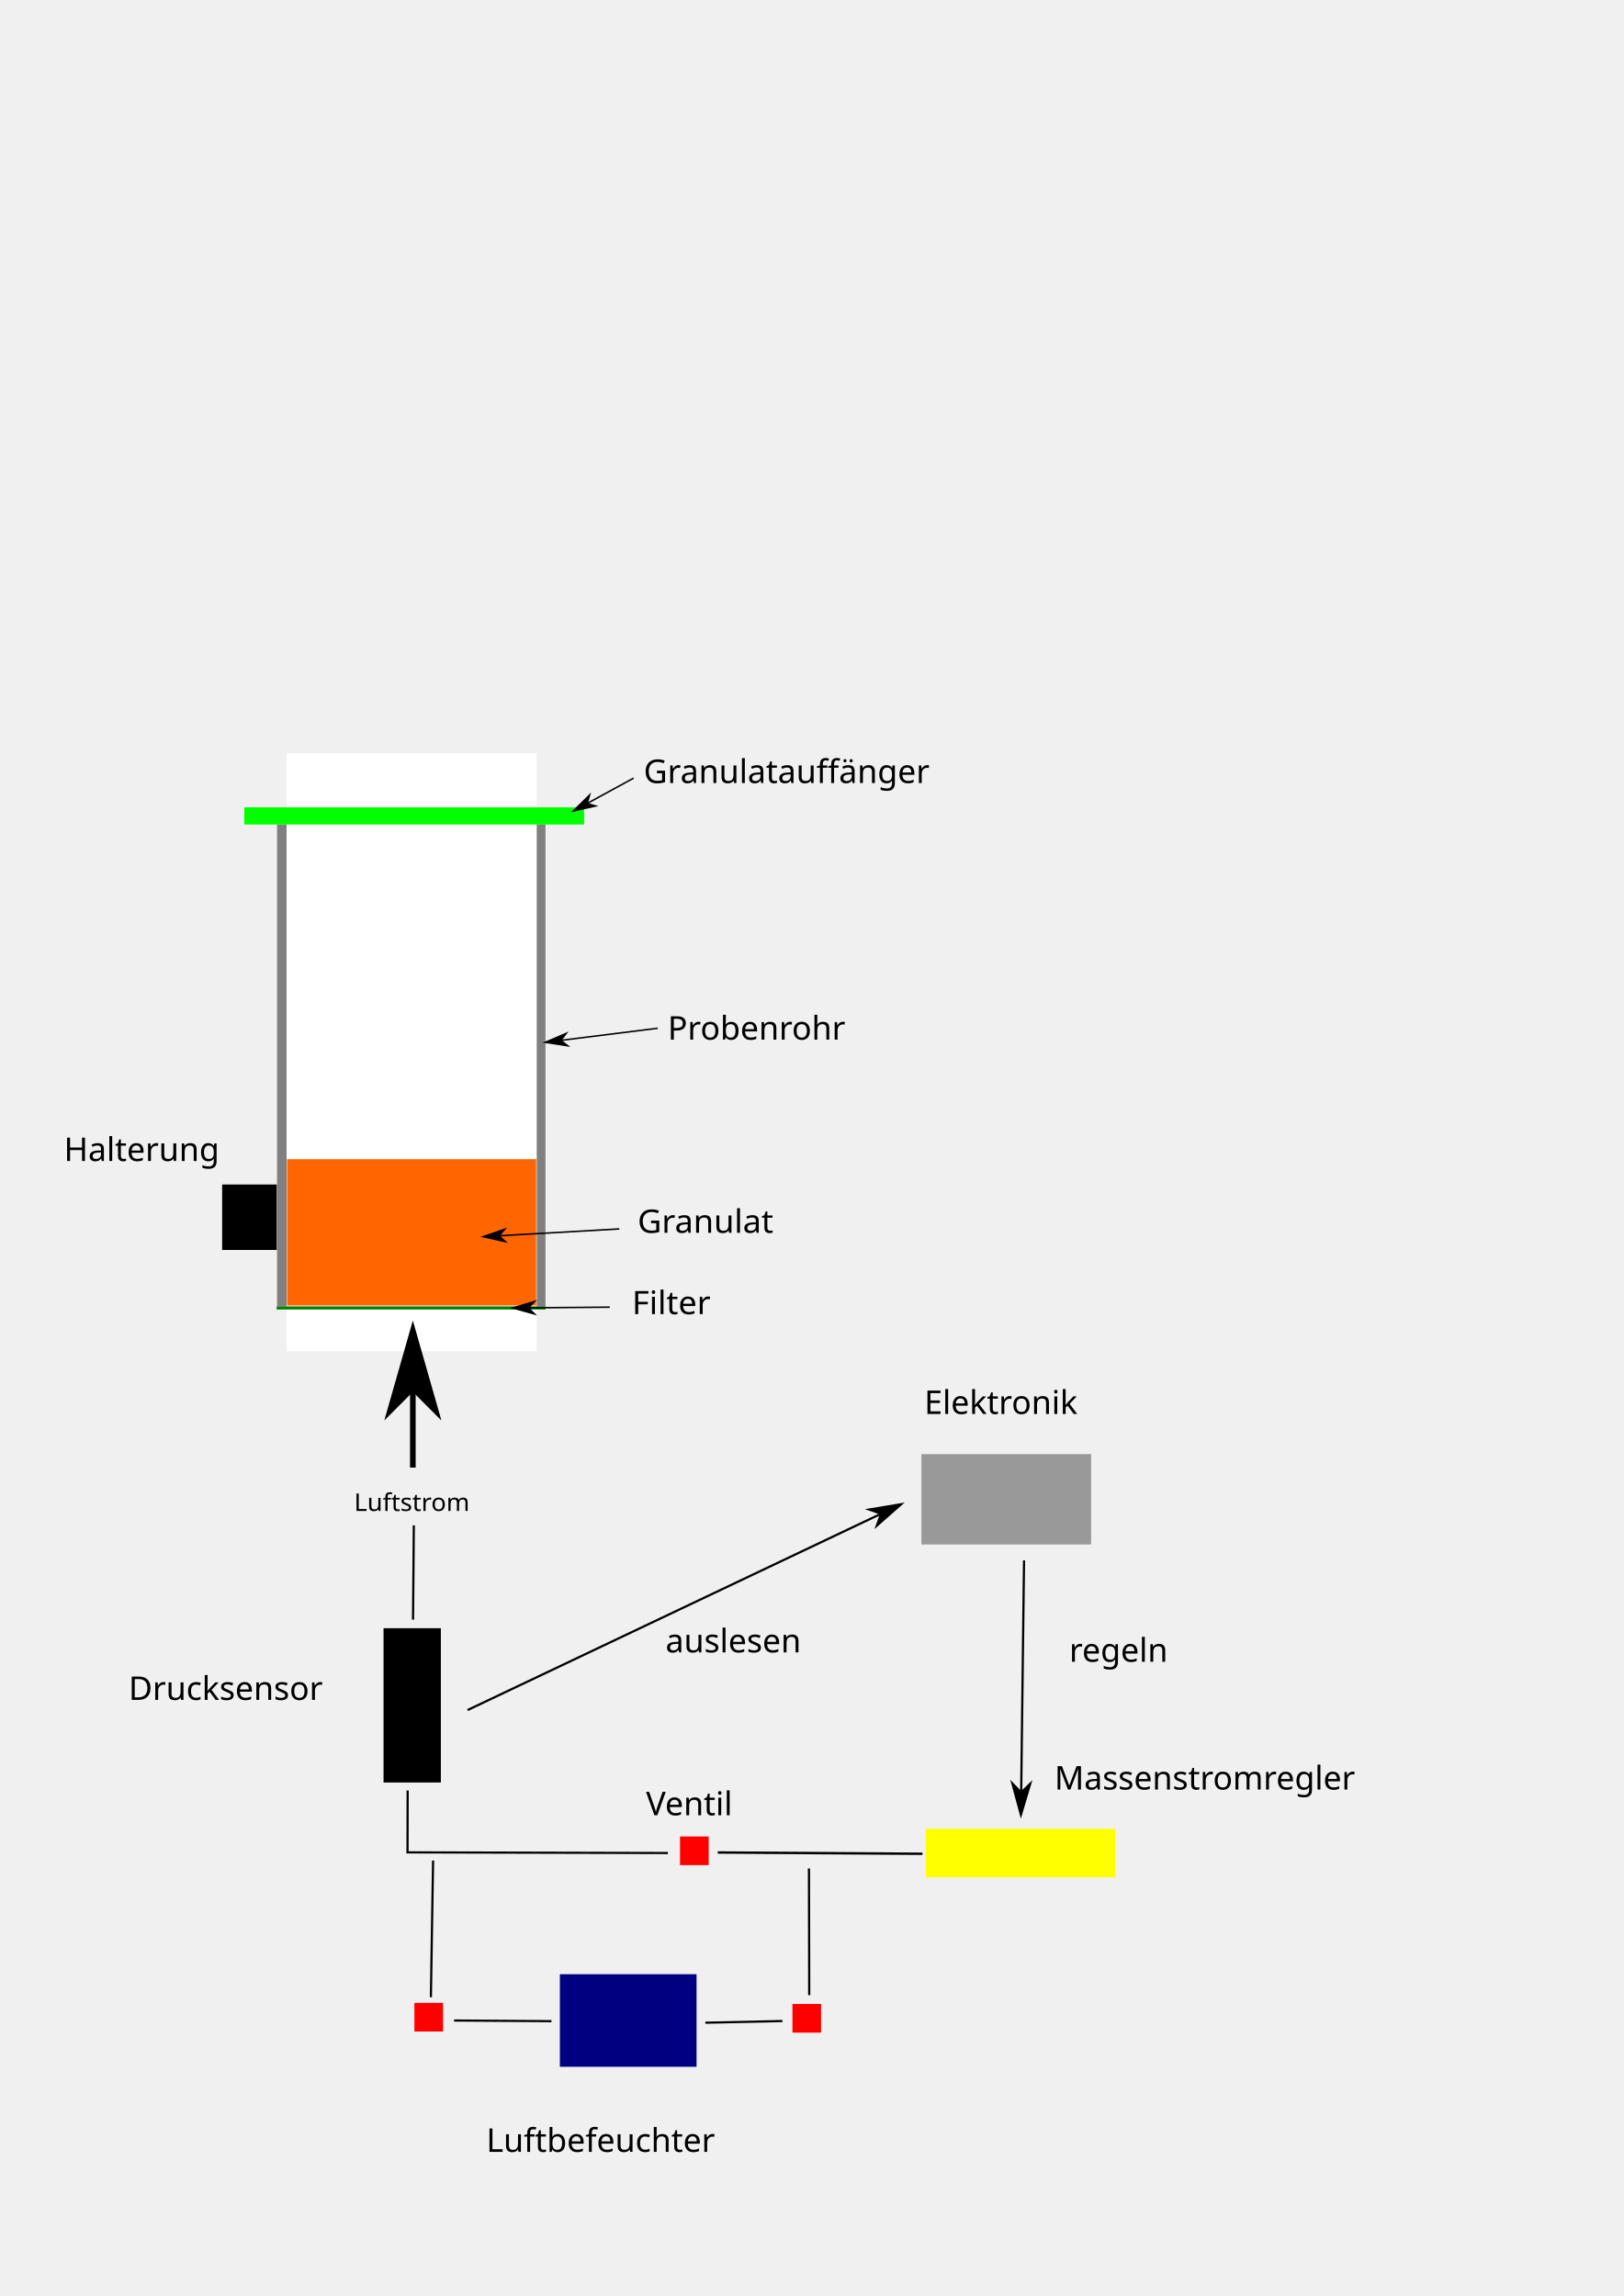
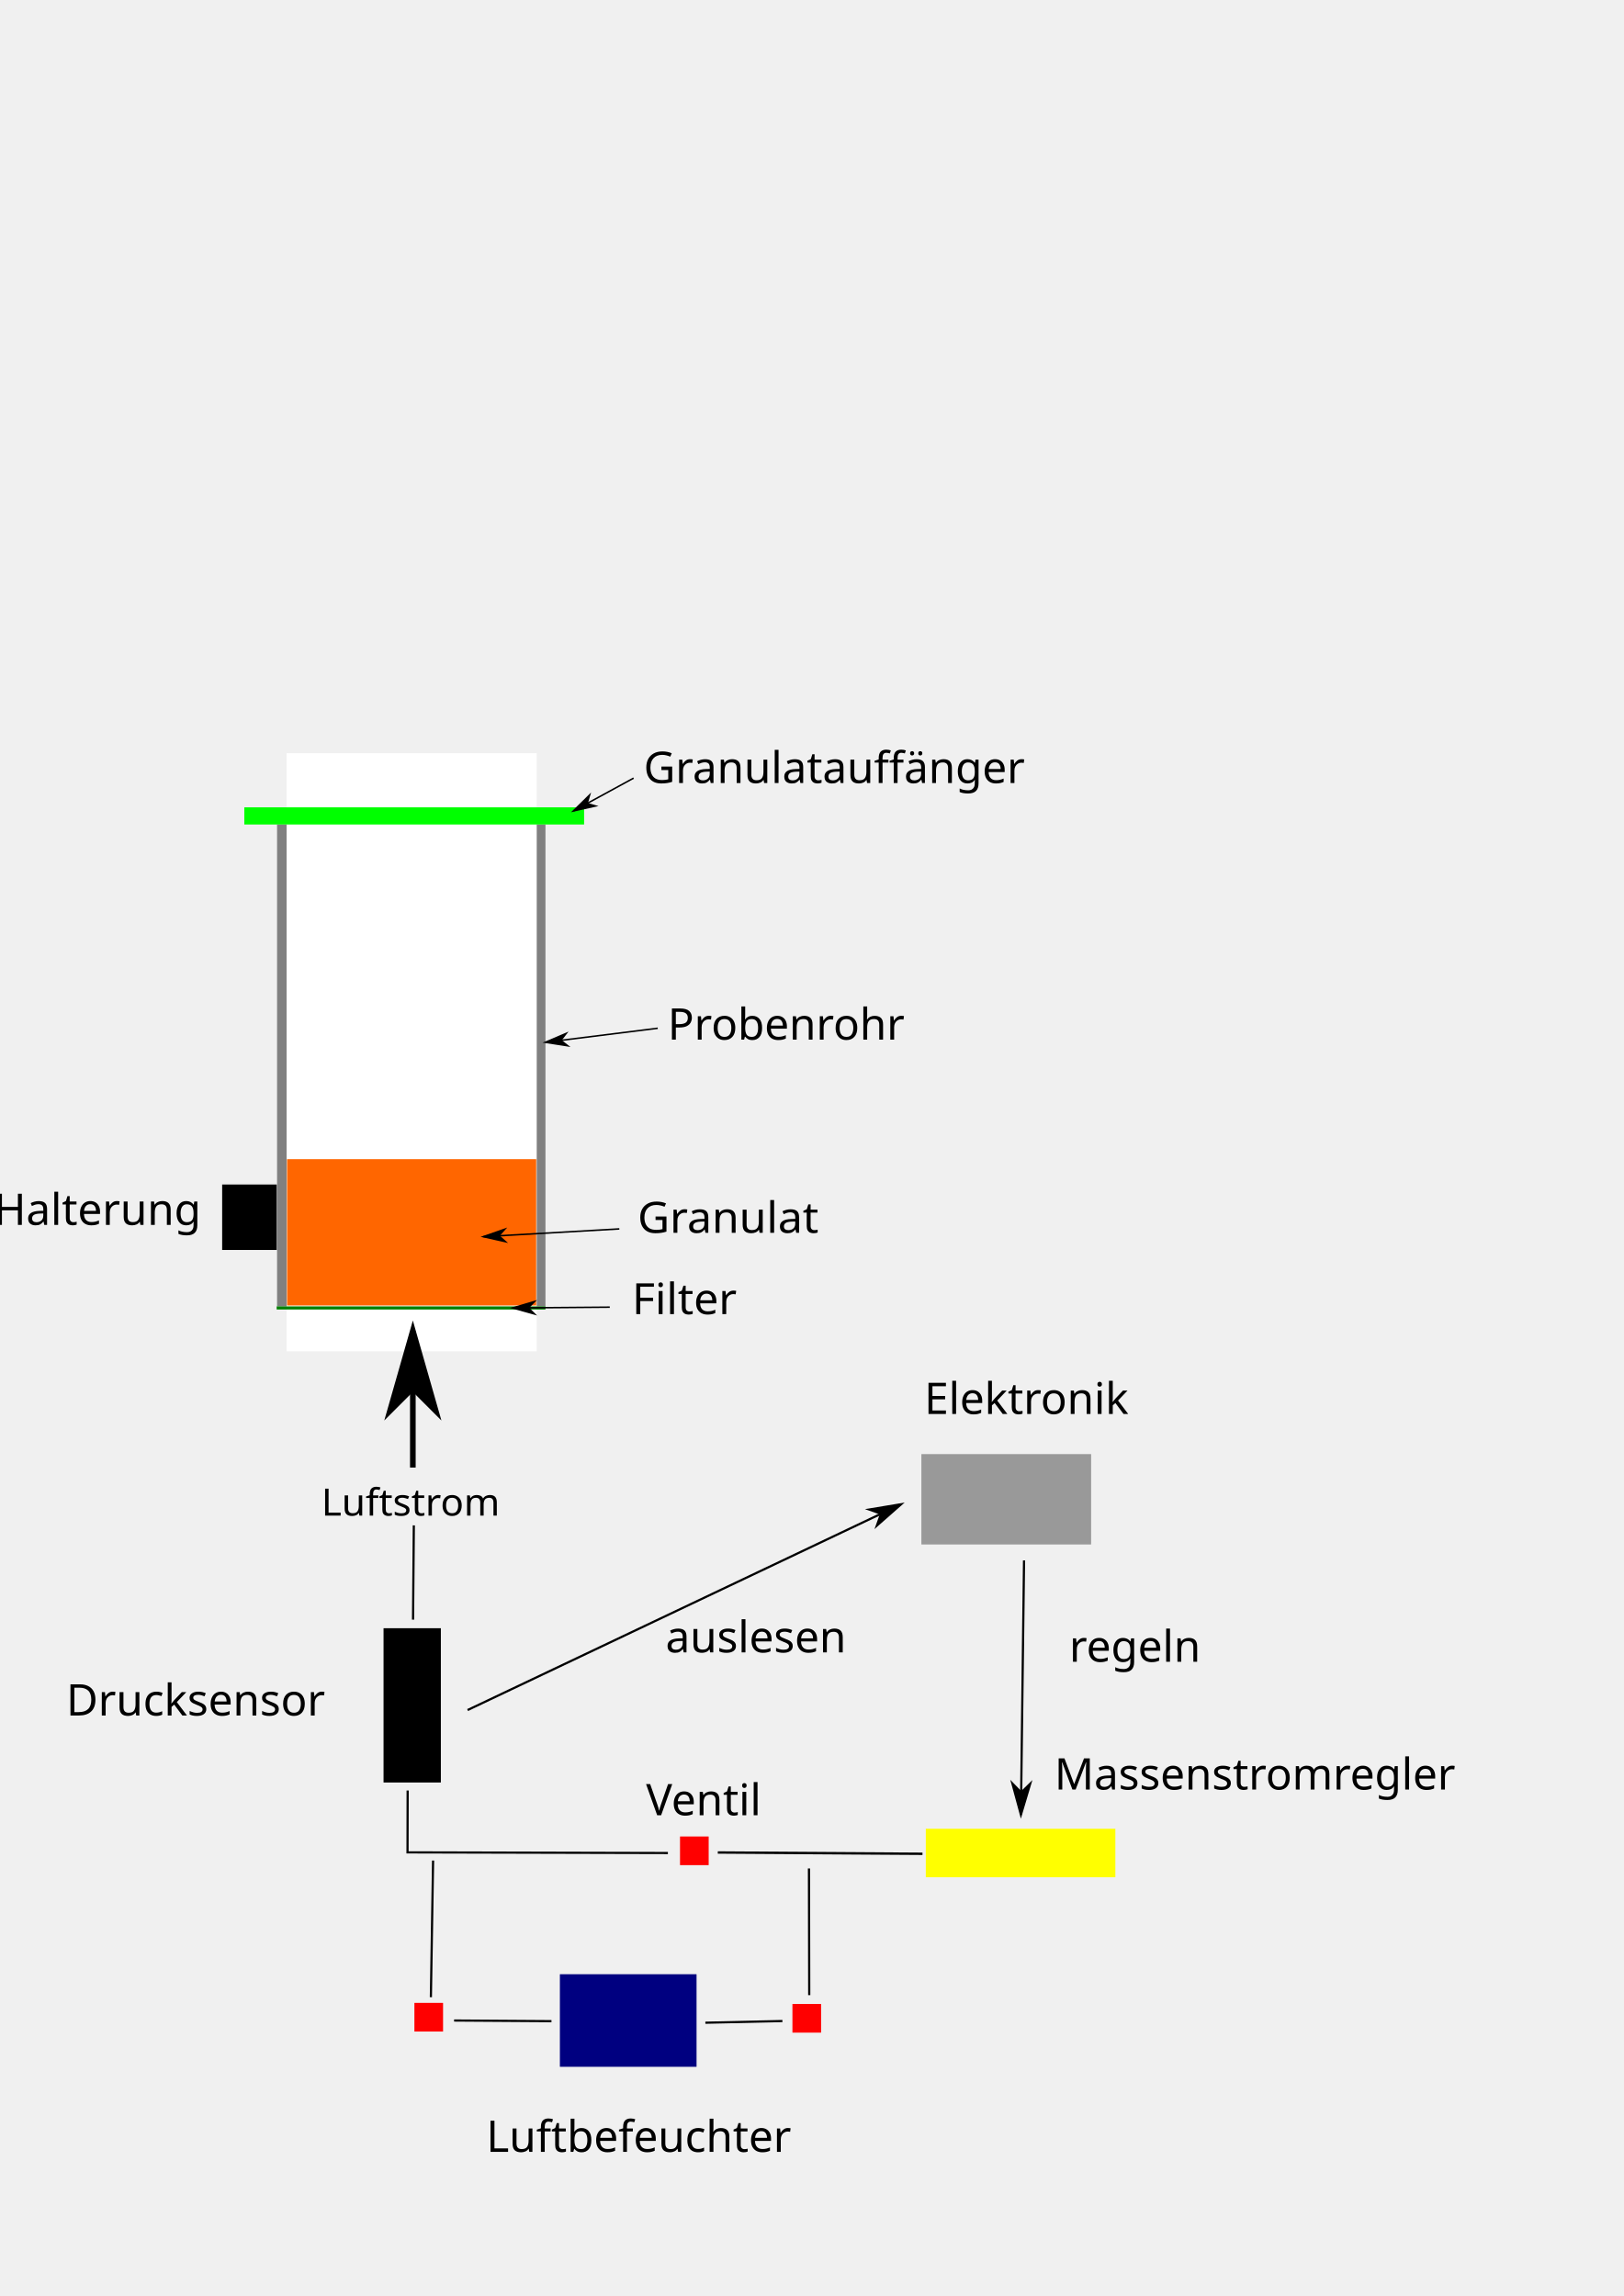
<svg xmlns="http://www.w3.org/2000/svg" width="210mm" height="297mm" viewBox="0 0 744.094 1052.362" id="svg2" version="1.1">
  <defs id="defs4">
    <marker orient="auto" refY="0.0" refX="0.0" id="marker4585" style="overflow:visible;">
      <path id="path4587" d="M 0.0,0.0 L 5.0,-5.0 L -12.5,0.0 L 5.0,5.0 L 0.0,0.0 z " style="fill-rule:evenodd;stroke:#000000;stroke-width:1pt;stroke-opacity:1;fill:#000000;fill-opacity:1" transform="scale(0.8) rotate(180) translate(12.5,0)" />
    </marker>
    <marker style="overflow:visible;" id="marker4525" refX="0.0" refY="0.0" orient="auto">
      <path transform="scale(0.8) rotate(180) translate(12.5,0)" style="fill-rule:evenodd;stroke:#000000;stroke-width:1pt;stroke-opacity:1;fill:#000000;fill-opacity:1" d="M 0.0,0.0 L 5.0,-5.0 L -12.5,0.0 L 5.0,5.0 L 0.0,0.0 z " id="path4527" />
    </marker>
    <marker orient="auto" refY="0.0" refX="0.0" id="marker4309" style="overflow:visible;">
      <path id="path4311" d="M 0.0,0.0 L 5.0,-5.0 L -12.5,0.0 L 5.0,5.0 L 0.0,0.0 z " style="fill-rule:evenodd;stroke:#000000;stroke-width:1pt;stroke-opacity:1;fill:#000000;fill-opacity:1" transform="scale(0.8) rotate(180) translate(12.5,0)" />
    </marker>
    <marker style="overflow:visible;" id="marker4261" refX="0.0" refY="0.0" orient="auto">
      <path transform="scale(0.8) rotate(180) translate(12.5,0)" style="fill-rule:evenodd;stroke:#000000;stroke-width:1pt;stroke-opacity:1;fill:#000000;fill-opacity:1" d="M 0.0,0.0 L 5.0,-5.0 L -12.5,0.0 L 5.0,5.0 L 0.0,0.0 z " id="path4263" />
    </marker>
    <marker orient="auto" refY="0.0" refX="0.0" id="marker4980" style="overflow:visible;">
      <path id="path4982" d="M 0.0,0.0 L 5.0,-5.0 L -12.5,0.0 L 5.0,5.0 L 0.0,0.0 z " style="fill-rule:evenodd;stroke:#000000;stroke-width:1pt;stroke-opacity:1;fill:#000000;fill-opacity:1" transform="scale(0.8) rotate(180) translate(12.5,0)" />
    </marker>
    <marker style="overflow:visible;" id="marker4944" refX="0.0" refY="0.0" orient="auto">
      <path transform="scale(0.8) rotate(180) translate(12.5,0)" style="fill-rule:evenodd;stroke:#000000;stroke-width:1pt;stroke-opacity:1;fill:#000000;fill-opacity:1" d="M 0.0,0.0 L 5.0,-5.0 L -12.5,0.0 L 5.0,5.0 L 0.0,0.0 z " id="path4946" />
    </marker>
    <marker orient="auto" refY="0.0" refX="0.0" id="Arrow1Lend" style="overflow:visible;">
      <path id="path4155" d="M 0.0,0.0 L 5.0,-5.0 L -12.5,0.0 L 5.0,5.0 L 0.0,0.0 z " style="fill-rule:evenodd;stroke:#000000;stroke-width:1pt;stroke-opacity:1;fill:#000000;fill-opacity:1" transform="scale(0.8) rotate(180) translate(12.5,0)" />
    </marker>
  </defs>
  <g id="layer1">
    <rect style="fill:#808080;stroke:none" id="rect3336" width="122.999" height="220.889" x="126.968" y="377.891" />
    <rect style="fill:#ffffff;stroke:none" id="rect3340" width="114.629" height="274.158" x="131.334" y="345.219" />
    <rect style="fill:#008000;stroke:none" id="rect3342" width="123.181" height="1.421" x="126.786" y="598.78" />
    <rect style="fill:#ff6600;stroke:none" id="rect3344" width="114.181" height="67.058" x="131.548" y="531.306" />
    <path style="fill:none;fill-rule:evenodd;stroke:#000000;stroke-width:2.579;stroke-linecap:butt;stroke-linejoin:miter;stroke-miterlimit:4;stroke-dasharray:none;stroke-opacity:1;marker-end:url(#Arrow1Lend)" d="m 189.195,672.646 0,-62.395" id="path3346" />
-     <text xml:space="preserve" style="font-style:normal;font-weight:normal;font-size:10.066px;line-height:125%;font-family:sans-serif;letter-spacing:0px;word-spacing:0px;fill:#000000;fill-opacity:1;stroke:none;stroke-width:1px;stroke-linecap:butt;stroke-linejoin:miter;stroke-opacity:1" x="160.298" y="701.038" id="text4932" transform="scale(1.01228,0.9878687)">
-       <tspan id="tspan4934" x="160.298" y="701.038" style="font-size:11.324px">Luftstrom</tspan>
+     <text xml:space="preserve" style="font-style:normal;font-weight:normal;font-size:10.066px;line-height:125%;font-family:sans-serif;letter-spacing:0px;word-spacing:0px;fill:#000000;fill-opacity:1;stroke:none;stroke-width:1px;stroke-linecap:butt;stroke-linejoin:miter;stroke-opacity:1" x="145.48" y="703.207" id="text4932" transform="scale(1.01228,0.9878687)">
+       <tspan id="tspan4934" x="145.48" y="703.207" style="font-size:17.5px">Luftstrom</tspan>
    </text>
    <path style="fill:none;fill-rule:evenodd;stroke:#000000;stroke-width:0.7;stroke-linecap:butt;stroke-linejoin:miter;stroke-opacity:1;marker-end:url(#marker4944);stroke-miterlimit:4;stroke-dasharray:none" d="m 283.81,563.267 -62.227,3.551" id="path4936" />
    <path style="fill:none;fill-rule:evenodd;stroke:#000000;stroke-width:0.7;stroke-linecap:butt;stroke-linejoin:miter;stroke-opacity:1;marker-end:url(#marker4980);stroke-miterlimit:4;stroke-dasharray:none" d="m 279.443,599.135 -44.396,0.355" id="path4972" />
    <text xml:space="preserve" style="font-style:normal;font-weight:normal;font-size:10.066px;line-height:125%;font-family:sans-serif;letter-spacing:0px;word-spacing:0px;fill:#000000;fill-opacity:1;stroke:none;stroke-width:1px;stroke-linecap:butt;stroke-linejoin:miter;stroke-opacity:1" x="288.635" y="571.982" id="text5014" transform="scale(1.01228,0.9878687)">
-       <tspan id="tspan5016" x="288.635" y="571.982" style="font-size:15px">Granulat</tspan>
+       <tspan id="tspan5016" x="288.635" y="571.982" style="font-size:20px">Granulat</tspan>
    </text>
    <text xml:space="preserve" style="font-style:normal;font-weight:normal;font-size:10.066px;line-height:125%;font-family:sans-serif;letter-spacing:0px;word-spacing:0px;fill:#000000;fill-opacity:1;stroke:none;stroke-width:1px;stroke-linecap:butt;stroke-linejoin:miter;stroke-opacity:1" x="286.118" y="609.728" id="text5018" transform="scale(1.01228,0.9878687)">
-       <tspan id="tspan5020" x="286.118" y="609.728" style="font-size:15px">Filter</tspan>
+       <tspan id="tspan5020" x="286.118" y="609.728" style="font-size:20px">Filter</tspan>
    </text>
    <rect style="fill:#00ff00;stroke:none;stroke-width:5.9;stroke-miterlimit:4;stroke-dasharray:none" id="rect4170" width="155.714" height="7.857" x="111.964" y="370.041" />
    <text xml:space="preserve" style="font-style:normal;font-weight:normal;font-size:20px;line-height:125%;font-family:sans-serif;letter-spacing:0px;word-spacing:0px;fill:#000000;fill-opacity:1;stroke:none;stroke-width:1px;stroke-linecap:butt;stroke-linejoin:miter;stroke-opacity:1" x="305.985" y="476.514" id="text4172">
-       <tspan id="tspan4174" x="305.985" y="476.514" style="font-size:15px">Probenrohr</tspan>
+       <tspan id="tspan4174" x="305.985" y="476.514" style="font-size:20px">Probenrohr</tspan>
    </text>
    <text xml:space="preserve" style="font-style:normal;font-weight:normal;font-size:15px;line-height:125%;font-family:sans-serif;letter-spacing:0px;word-spacing:0px;fill:#000000;fill-opacity:1;stroke:none;stroke-width:1px;stroke-linecap:butt;stroke-linejoin:miter;stroke-opacity:1" x="294.965" y="358.892" id="text4178">
-       <tspan id="tspan4180" x="294.965" y="358.892">Granulatauffänger</tspan>
+       <tspan id="tspan4180" x="294.965" y="358.892" style="font-size:20px">Granulatauffänger</tspan>
    </text>
    <rect style="fill:#000000;stroke:none;stroke-width:5.9;stroke-miterlimit:4;stroke-dasharray:none" id="rect4182" width="26.264" height="70.711" x="175.767" y="746.286" />
    <rect style="fill:#ffff00;stroke:none;stroke-width:5.9;stroke-miterlimit:4;stroke-dasharray:none" id="rect4184" width="86.873" height="22.223" x="424.264" y="838.21" />
    <rect style="fill:#999999;stroke:none;stroke-width:5.9;stroke-miterlimit:4;stroke-dasharray:none" id="rect4186" width="77.782" height="41.416" x="422.244" y="666.484" />
    <rect style="fill:#000080;stroke:none;stroke-width:5.9;stroke-miterlimit:4;stroke-dasharray:none" id="rect4188" width="62.629" height="42.426" x="256.579" y="904.88" />
    <rect style="fill:#ff0000;stroke:none;stroke-width:5.9;stroke-miterlimit:4;stroke-dasharray:none" id="rect4190" width="13.132" height="13.132" x="189.909" y="918.012" />
    <rect style="fill:#ff0000;stroke:none;stroke-width:5.9;stroke-miterlimit:4;stroke-dasharray:none" id="rect4190-8" width="13.132" height="13.132" x="363.15" y="918.517" />
    <rect style="fill:#ff0000;stroke:none;stroke-width:5.9;stroke-miterlimit:4;stroke-dasharray:none" id="rect4190-4" width="13.132" height="13.132" x="311.632" y="841.745" />
    <path style="fill:none;fill-rule:evenodd;stroke:#000000;stroke-width:1.092px;stroke-linecap:butt;stroke-linejoin:miter;stroke-opacity:1" d="m 422.741,849.676 -93.795,-0.597" id="path4213" />
    <path style="fill:none;fill-rule:evenodd;stroke:#000000;stroke-width:1px;stroke-linecap:butt;stroke-linejoin:miter;stroke-opacity:1" d="m 306.076,849.322 -119.321,-0.296 0.061,-28.346" id="path4215" />
    <path style="fill:none;fill-rule:evenodd;stroke:#000000;stroke-width:1px;stroke-linecap:butt;stroke-linejoin:miter;stroke-opacity:1" d="m 370.726,856.393 0.123,58.058" id="path4217" />
    <path style="fill:none;fill-rule:evenodd;stroke:#000000;stroke-width:1px;stroke-linecap:butt;stroke-linejoin:miter;stroke-opacity:1" d="m 358.553,926.328 -35.305,0.776" id="path4219" />
    <path style="fill:none;fill-rule:evenodd;stroke:#000000;stroke-width:1px;stroke-linecap:butt;stroke-linejoin:miter;stroke-opacity:1" d="m 252.722,926.389 -44.631,-0.296" id="path4221" />
    <path style="fill:none;fill-rule:evenodd;stroke:#000000;stroke-width:1px;stroke-linecap:butt;stroke-linejoin:miter;stroke-opacity:1" d="m 197.459,915.4 1.01,-62.629" id="path4223" />
    <text xml:space="preserve" style="font-style:normal;font-weight:normal;font-size:15px;line-height:125%;font-family:sans-serif;letter-spacing:0px;word-spacing:0px;fill:#000000;fill-opacity:1;stroke:none;stroke-width:1px;stroke-linecap:butt;stroke-linejoin:miter;stroke-opacity:1" x="296.071" y="832.005" id="text4225">
-       <tspan id="tspan4227" x="296.071" y="832.005">Ventil</tspan>
+       <tspan id="tspan4227" x="296.071" y="832.005" style="font-size:20px">Ventil</tspan>
    </text>
    <text xml:space="preserve" style="font-style:normal;font-weight:normal;font-size:15px;line-height:125%;font-family:sans-serif;letter-spacing:0px;word-spacing:0px;fill:#000000;fill-opacity:1;stroke:none;stroke-width:1px;stroke-linecap:butt;stroke-linejoin:miter;stroke-opacity:1" x="222.857" y="986.291" id="text4229">
-       <tspan id="tspan4231" x="222.857" y="986.291">Luftbefeuchter</tspan>
+       <tspan id="tspan4231" x="222.857" y="986.291" style="font-size:20px">Luftbefeuchter</tspan>
    </text>
    <path style="fill:none;fill-rule:evenodd;stroke:#000000;stroke-width:1px;stroke-linecap:butt;stroke-linejoin:miter;stroke-opacity:1" d="m 189.286,742.362 0.357,-43.214" id="path4233" />
-     <text xml:space="preserve" style="font-style:normal;font-weight:normal;font-size:15px;line-height:125%;font-family:sans-serif;letter-spacing:0px;word-spacing:0px;fill:#000000;fill-opacity:1;stroke:none;stroke-width:1px;stroke-linecap:butt;stroke-linejoin:miter;stroke-opacity:1" x="58.929" y="779.148" id="text4235">
-       <tspan id="tspan4237" x="58.929" y="779.148">Drucksensor</tspan>
+     <text xml:space="preserve" style="font-style:normal;font-weight:normal;font-size:15px;line-height:125%;font-family:sans-serif;letter-spacing:0px;word-spacing:0px;fill:#000000;fill-opacity:1;stroke:none;stroke-width:1px;stroke-linecap:butt;stroke-linejoin:miter;stroke-opacity:1" x="30.357" y="786.291" id="text4235">
+       <tspan id="tspan4237" x="30.357" y="786.291" style="font-size:20px">Drucksensor</tspan>
    </text>
    <text xml:space="preserve" style="font-style:normal;font-weight:normal;font-size:15px;line-height:125%;font-family:sans-serif;letter-spacing:0px;word-spacing:0px;fill:#000000;fill-opacity:1;stroke:none;stroke-width:1px;stroke-linecap:butt;stroke-linejoin:miter;stroke-opacity:1" x="483.214" y="820.219" id="text4239">
-       <tspan id="tspan4241" x="483.214" y="820.219">Massenstromregler</tspan>
+       <tspan id="tspan4241" x="483.214" y="820.219" style="font-size:20px">Massenstromregler</tspan>
    </text>
    <text xml:space="preserve" style="font-style:normal;font-weight:normal;font-size:15px;line-height:125%;font-family:sans-serif;letter-spacing:0px;word-spacing:0px;fill:#000000;fill-opacity:1;stroke:none;stroke-width:1px;stroke-linecap:butt;stroke-linejoin:miter;stroke-opacity:1" x="423.571" y="648.076" id="text4243">
-       <tspan id="tspan4245" x="423.571" y="648.076">Elektronik</tspan>
+       <tspan id="tspan4245" x="423.571" y="648.076" style="font-size:20px">Elektronik</tspan>
    </text>
    <rect style="fill:#000000;stroke:none;stroke-width:5.9;stroke-miterlimit:4;stroke-dasharray:none" id="rect4247" width="25" height="30" x="101.807" y="542.914" />
-     <text xml:space="preserve" style="font-style:normal;font-weight:normal;font-size:15px;line-height:125%;font-family:sans-serif;letter-spacing:0px;word-spacing:0px;fill:#000000;fill-opacity:1;stroke:none;stroke-width:1px;stroke-linecap:butt;stroke-linejoin:miter;stroke-opacity:1" x="29.294" y="532.134" id="text4249">
-       <tspan id="tspan4251" x="29.294" y="532.134">Halterung</tspan>
+     <text xml:space="preserve" style="font-style:normal;font-weight:normal;font-size:15px;line-height:125%;font-family:sans-serif;letter-spacing:0px;word-spacing:0px;fill:#000000;fill-opacity:1;stroke:none;stroke-width:1px;stroke-linecap:butt;stroke-linejoin:miter;stroke-opacity:1" x="-2.848" y="561.419" id="text4249">
+       <tspan id="tspan4251" x="-2.848" y="561.419" style="font-size:20px">Halterung</tspan>
    </text>
    <path style="fill:none;fill-rule:evenodd;stroke:#000000;stroke-width:0.7;stroke-linecap:butt;stroke-linejoin:miter;stroke-opacity:1;marker-end:url(#marker4261);stroke-miterlimit:4;stroke-dasharray:none" d="M 301.429,471.291 250,477.719" id="path4253" />
    <path style="fill:none;fill-rule:evenodd;stroke:#000000;stroke-width:0.7;stroke-linecap:butt;stroke-linejoin:miter;stroke-opacity:1;marker-end:url(#marker4309);stroke-miterlimit:4;stroke-dasharray:none" d="m 290.357,356.648 -27.5,15" id="path4301" />
    <path style="fill:none;fill-rule:evenodd;stroke:#000000;stroke-width:1px;stroke-linecap:butt;stroke-linejoin:miter;stroke-opacity:1;marker-end:url(#marker4525)" d="M 214.286,783.791 412.857,689.505" id="path4517" />
    <path style="fill:none;fill-rule:evenodd;stroke:#000000;stroke-width:1px;stroke-linecap:butt;stroke-linejoin:miter;stroke-opacity:1;marker-end:url(#marker4585)" d="m 469.286,715.219 -1.429,116.429" id="path4577" />
    <text xml:space="preserve" style="font-style:normal;font-weight:normal;font-size:15px;line-height:125%;font-family:sans-serif;letter-spacing:0px;word-spacing:0px;fill:#000000;fill-opacity:1;stroke:none;stroke-width:1px;stroke-linecap:butt;stroke-linejoin:miter;stroke-opacity:1" x="305" y="757.362" id="text4643">
-       <tspan id="tspan4645" x="305" y="757.362">auslesen</tspan>
+       <tspan id="tspan4645" x="305" y="757.362" style="font-size:20px">auslesen</tspan>
    </text>
    <text xml:space="preserve" style="font-style:normal;font-weight:normal;font-size:15px;line-height:125%;font-family:sans-serif;letter-spacing:0px;word-spacing:0px;fill:#000000;fill-opacity:1;stroke:none;stroke-width:1px;stroke-linecap:butt;stroke-linejoin:miter;stroke-opacity:1" x="490" y="761.648" id="text4647">
-       <tspan id="tspan4649" x="490" y="761.648">regeln</tspan>
+       <tspan id="tspan4649" x="490" y="761.648" style="font-size:20px">regeln</tspan>
    </text>
  </g>
</svg>
